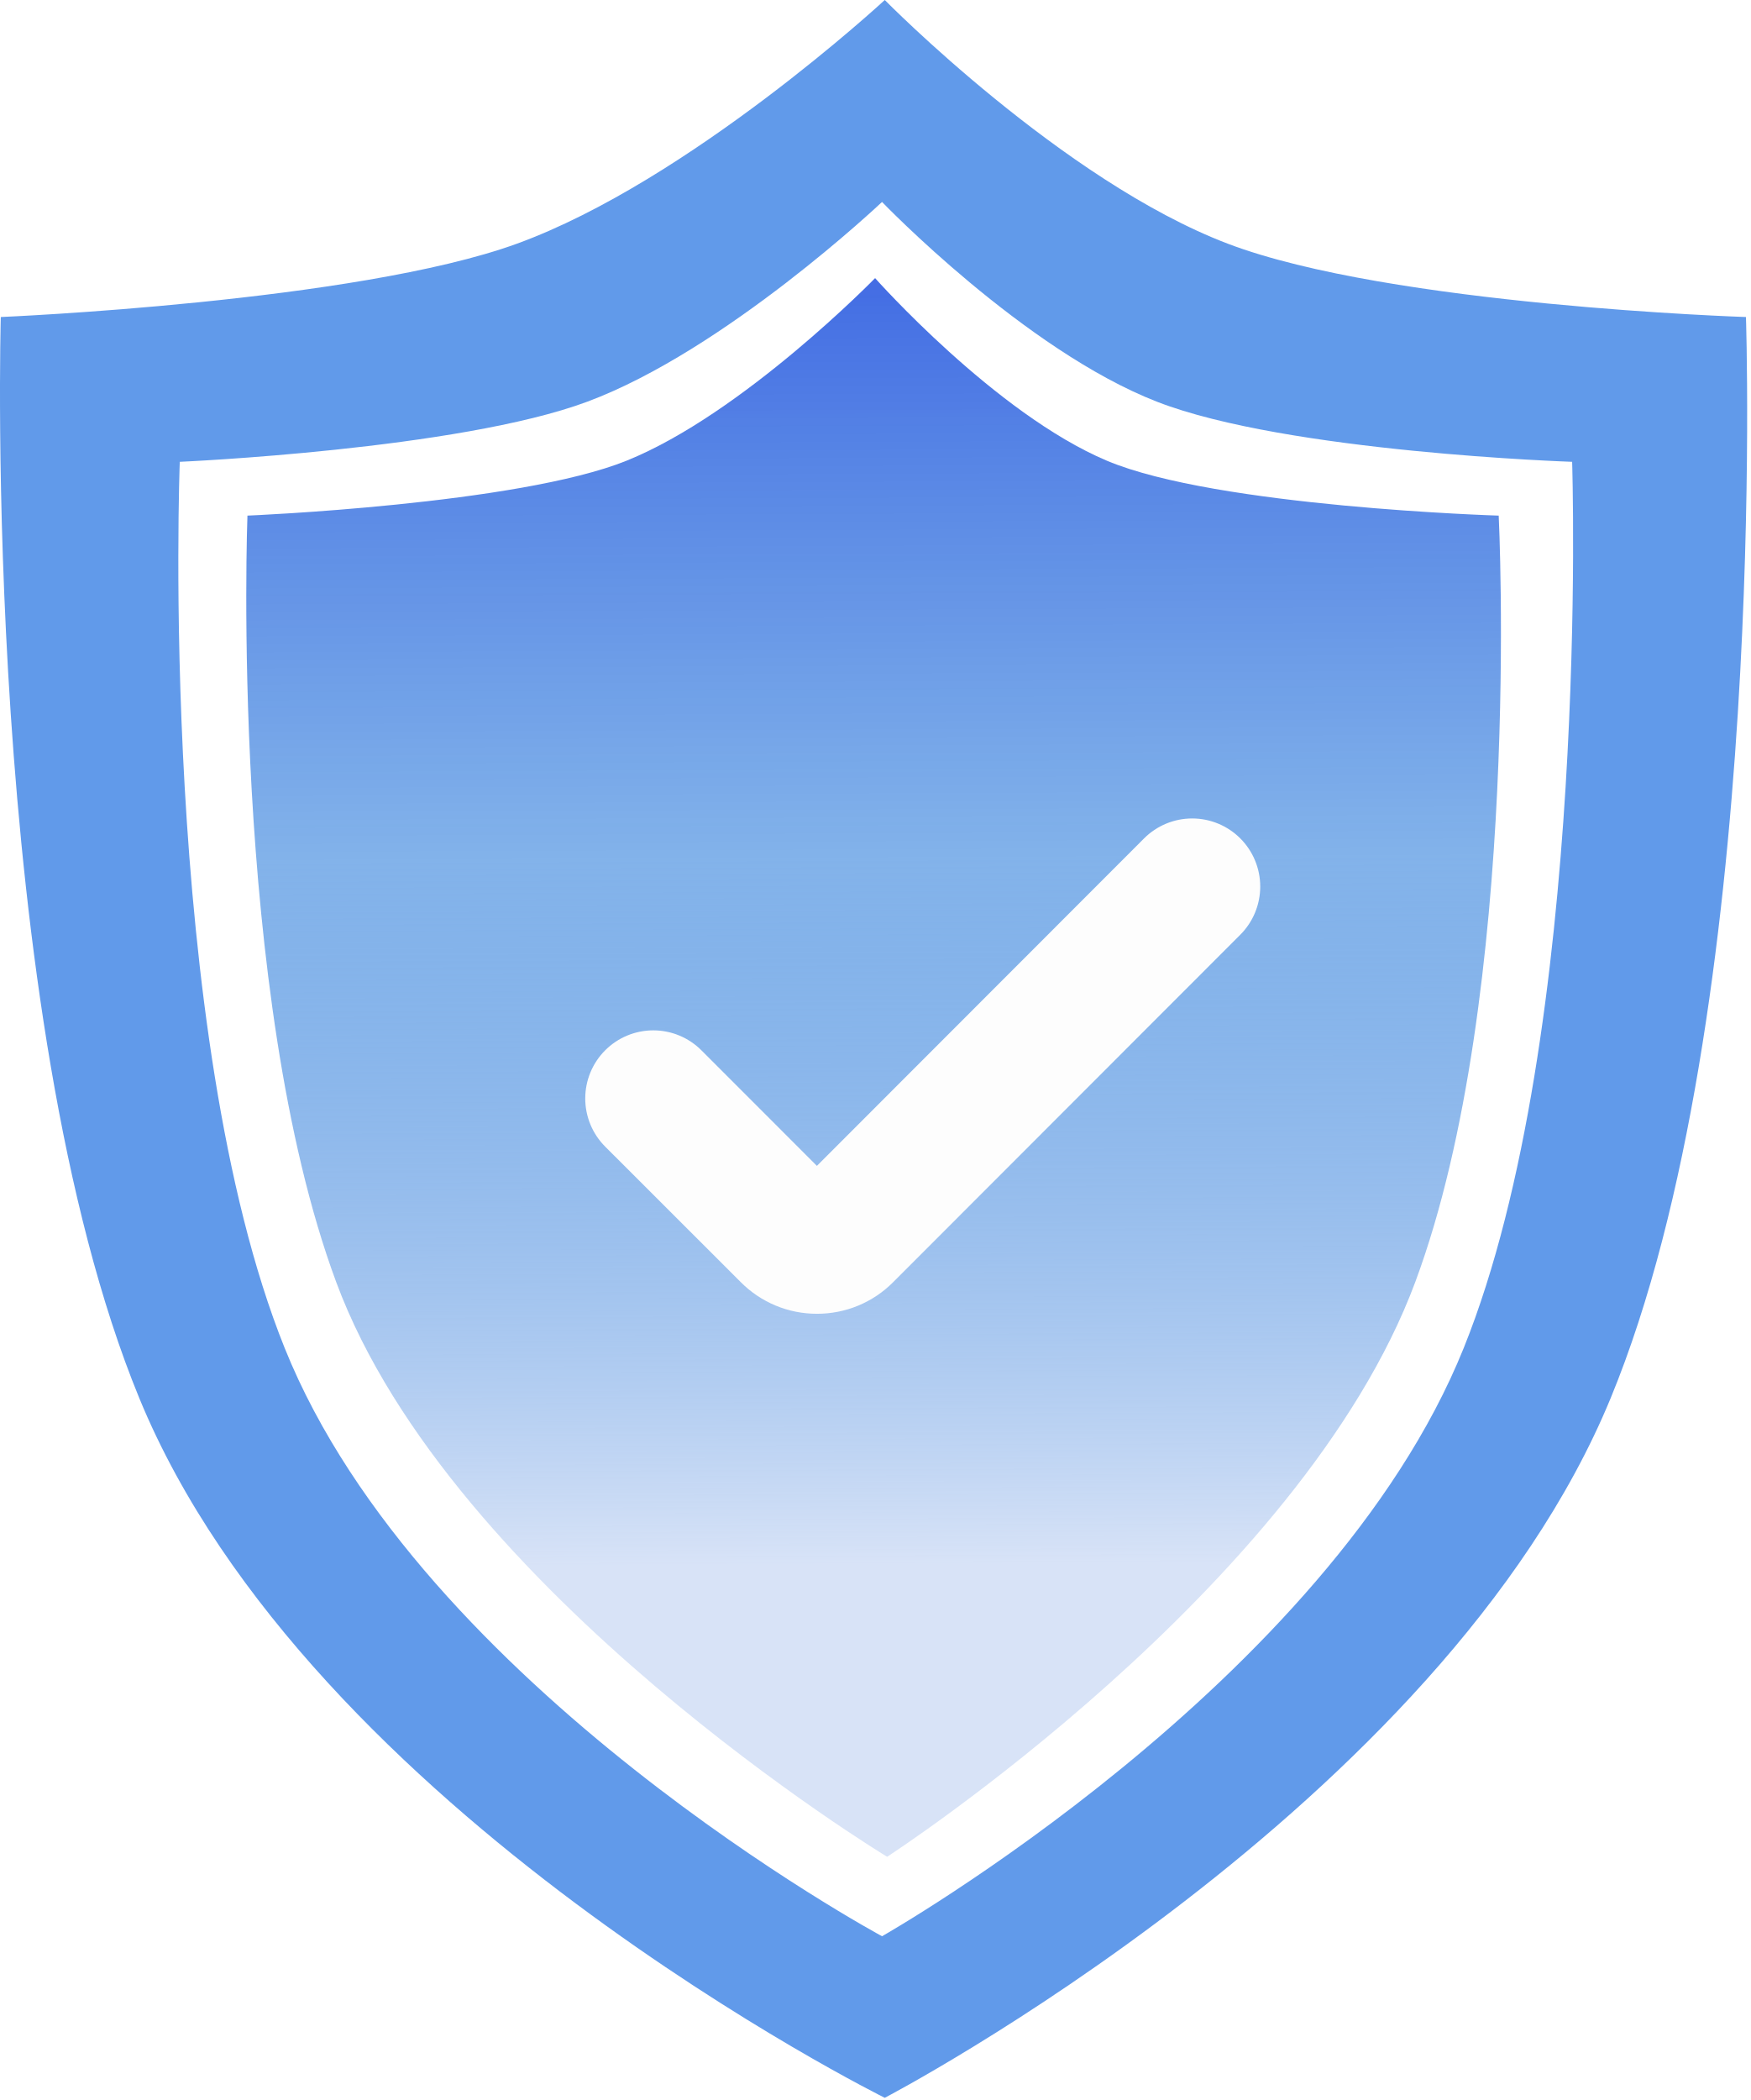
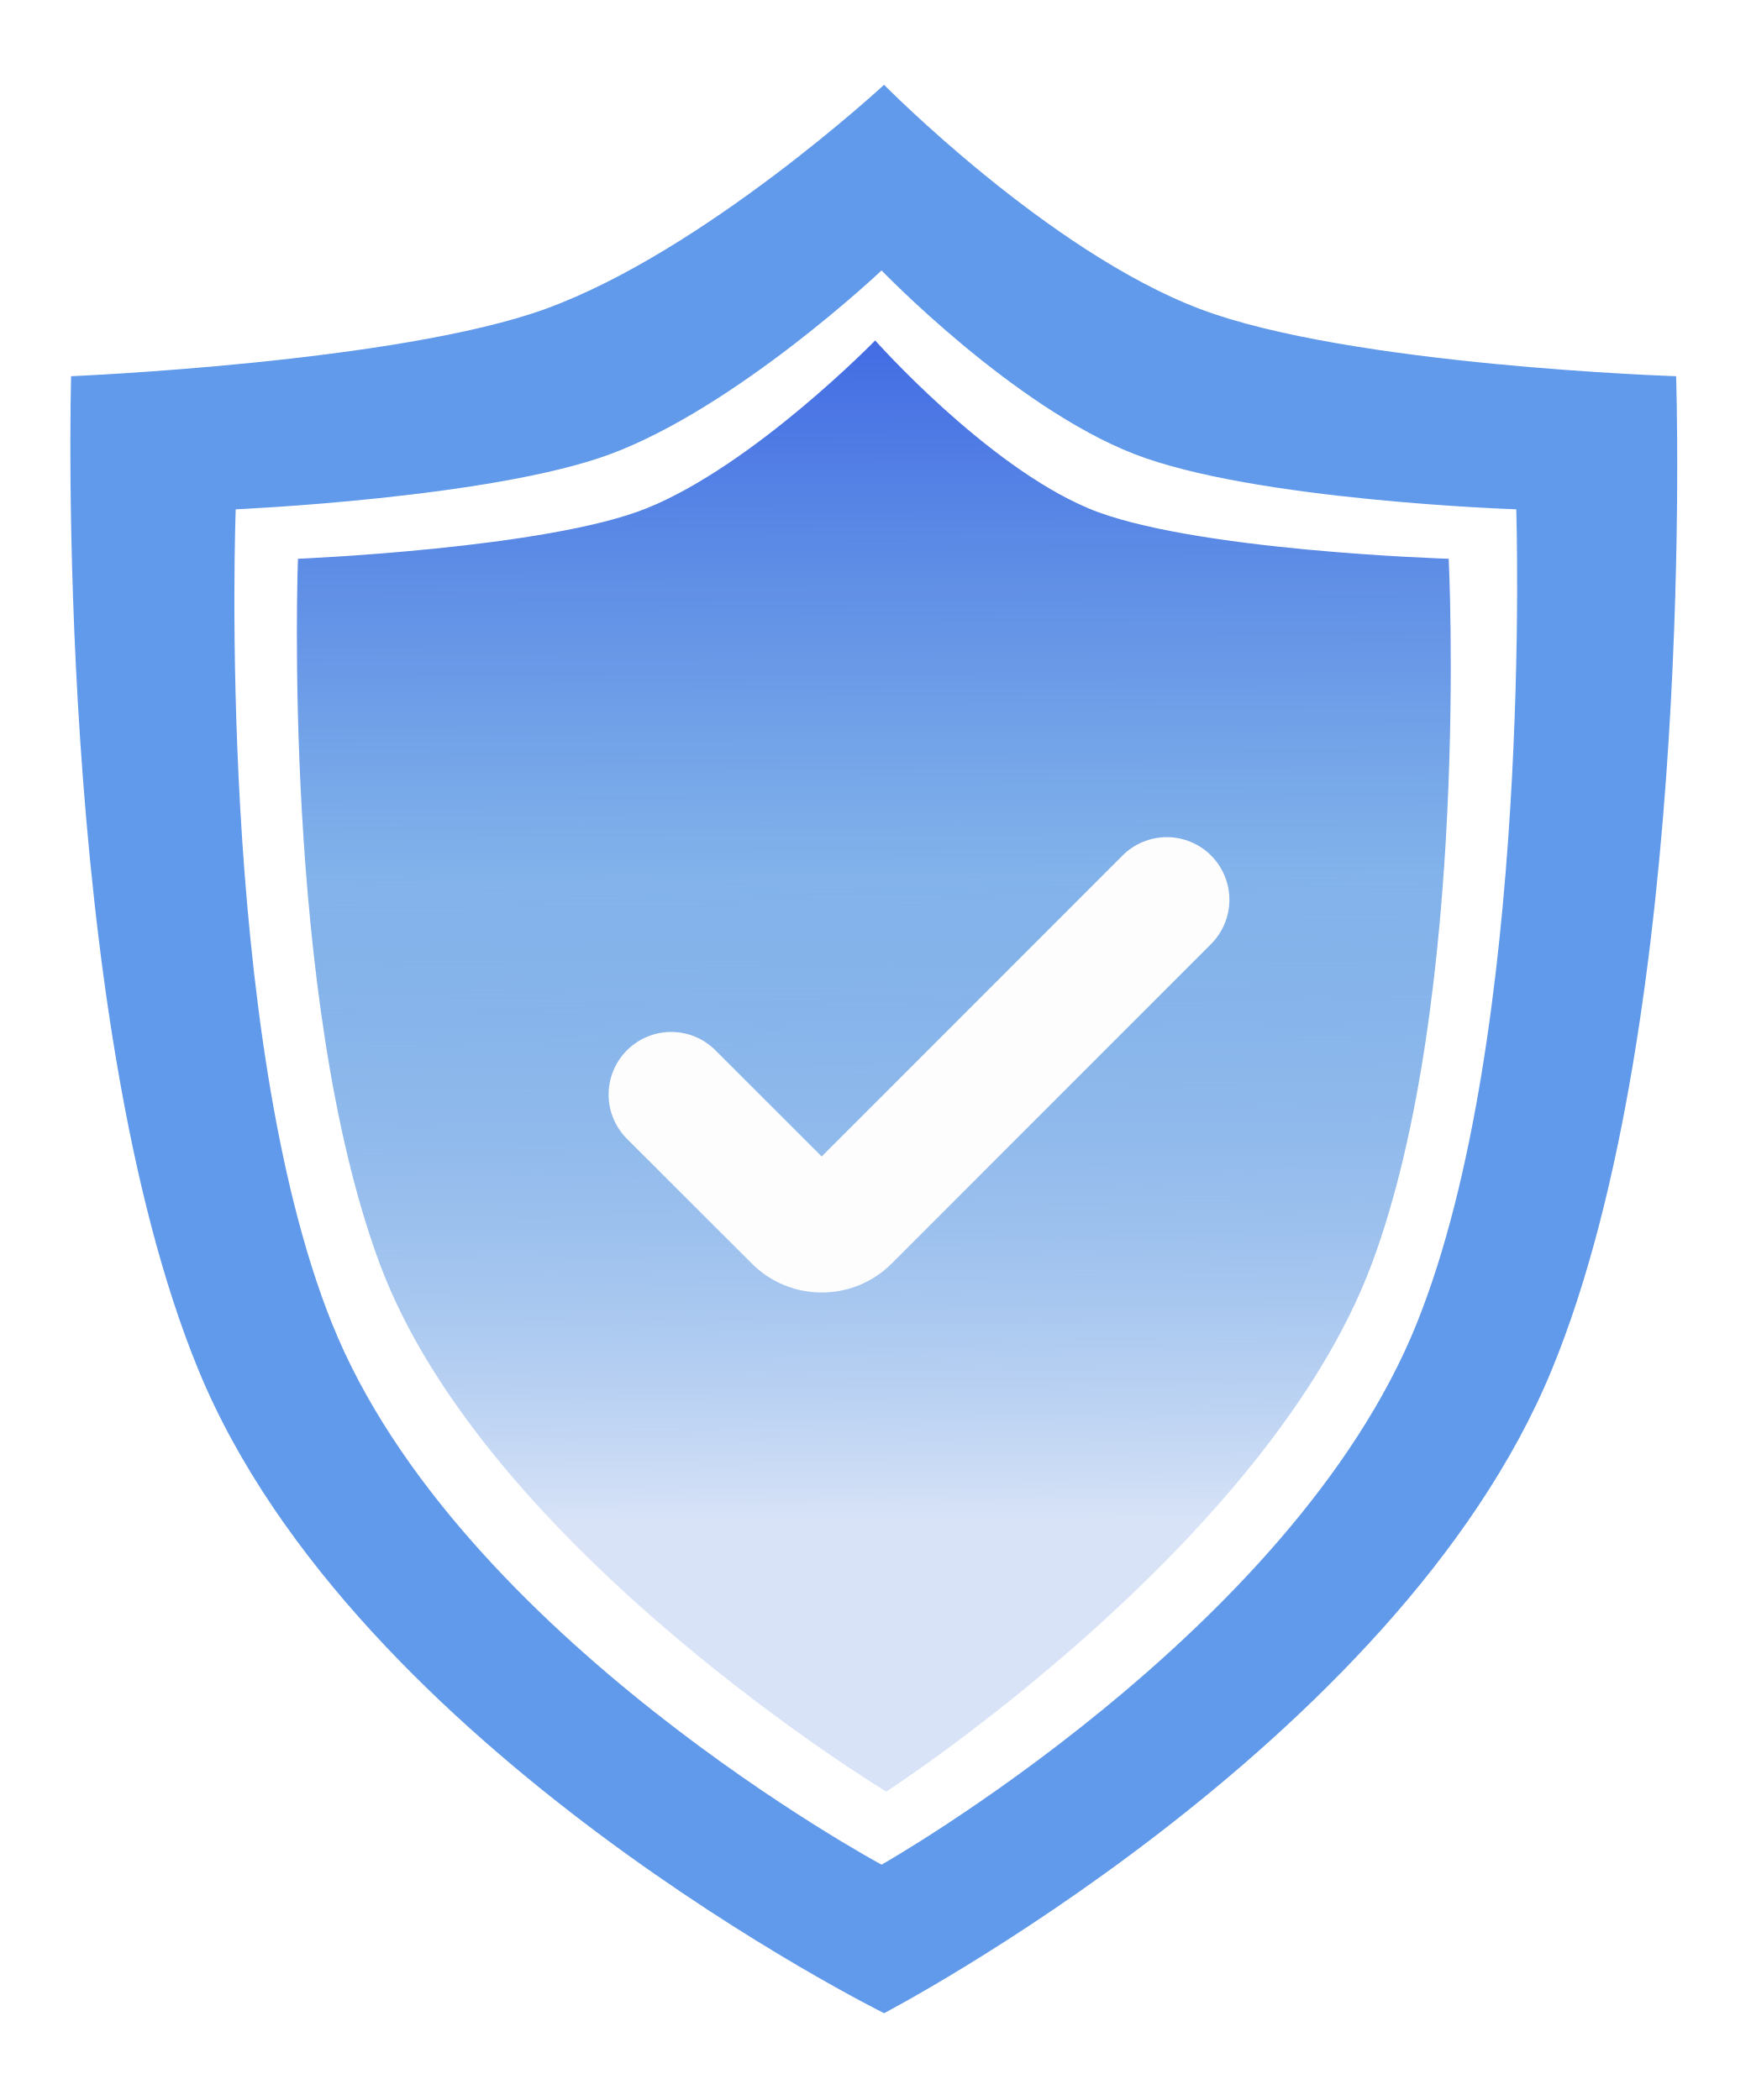
- <svg xmlns="http://www.w3.org/2000/svg" width="446" height="535" viewBox="0 0 446 535" fill="none">
+ <svg xmlns="http://www.w3.org/2000/svg" width="485" height="582" viewBox="-19.5 -23.5 485 582" fill="none">
  <path d="M225.457 0C225.457 0 270.78 46.089 312.895 62.095C354.299 77.83 444.857 80.763 444.904 80.765C444.904 80.765 450.869 258.103 410.428 356.193C367.476 460.378 225.457 534.441 225.457 534.441C225.326 534.376 78.98 461.943 35.493 356.193C-4.833 258.132 0.201 80.765 0.201 80.765C0.201 80.765 90.77 76.971 131.69 62.095C175.604 46.13 225.407 0.046 225.457 0ZM224.761 51.45C224.618 51.586 184.768 89.278 149.624 102.348C116.833 114.542 45.811 117.652 45.811 117.652C45.8 117.948 40.256 263.12 72.538 343.418C107.363 430.042 224.501 493.138 224.761 493.278C224.761 493.278 338.566 428.817 372.986 343.418C405.36 263.095 400.622 117.944 400.612 117.652C400.54 117.65 327.999 115.243 294.829 102.348C261.08 89.228 224.761 51.45 224.761 51.45Z" fill="#619AEA" />
  <path d="M63.055 131.359C63.055 131.359 132.009 128.517 159.65 117.372C189.33 105.406 222.991 70.854 222.991 70.854C222.991 70.854 253.607 105.381 282.056 117.372C310.032 129.163 381.898 131.359 381.898 131.359C381.898 131.359 387.96 253.119 360.642 326.603C331.627 404.652 226.058 473.035 226.058 473.035C226.058 473.035 115.052 405.861 85.662 326.603C58.422 253.141 63.055 131.359 63.055 131.359Z" fill="url(#paint0_linear_815_1673)" />
  <path d="M208.156 334.701C204.545 334.705 200.969 333.992 197.636 332.605C194.302 331.217 191.277 329.181 188.735 326.615L154.212 292.116C152.601 290.505 151.323 288.593 150.451 286.487C149.58 284.382 149.131 282.126 149.131 279.847C149.131 277.568 149.58 275.311 150.451 273.206C151.323 271.101 152.601 269.188 154.212 267.577C155.821 265.966 157.733 264.688 159.836 263.816C161.94 262.944 164.194 262.495 166.471 262.495C168.748 262.495 171.002 262.944 173.106 263.816C175.209 264.688 177.121 265.966 178.73 267.577L208.163 297.019L291.532 213.593C294.784 210.34 299.194 208.513 303.792 208.513C308.389 208.513 312.799 210.34 316.051 213.593C317.662 215.203 318.939 217.116 319.811 219.221C320.683 221.327 321.132 223.583 321.132 225.862C321.132 228.141 320.683 230.398 319.811 232.503C318.939 234.608 317.662 236.521 316.051 238.132L227.566 326.678C225.021 329.232 221.995 331.256 218.663 332.633C215.332 334.01 211.76 334.713 208.156 334.701Z" fill="#FDFDFD" />
  <defs>
    <linearGradient id="paint0_linear_815_1673" x1="-23.245" y1="-48.779" x2="-20.983" y2="454.563" gradientUnits="userSpaceOnUse">
      <stop offset="0.07" stop-color="#1E3AE1" />
      <stop offset="0.534" stop-color="#1D74D9" stop-opacity="0.55" />
      <stop offset="0.891" stop-color="#D8E3F7" />
    </linearGradient>
  </defs>
</svg>
